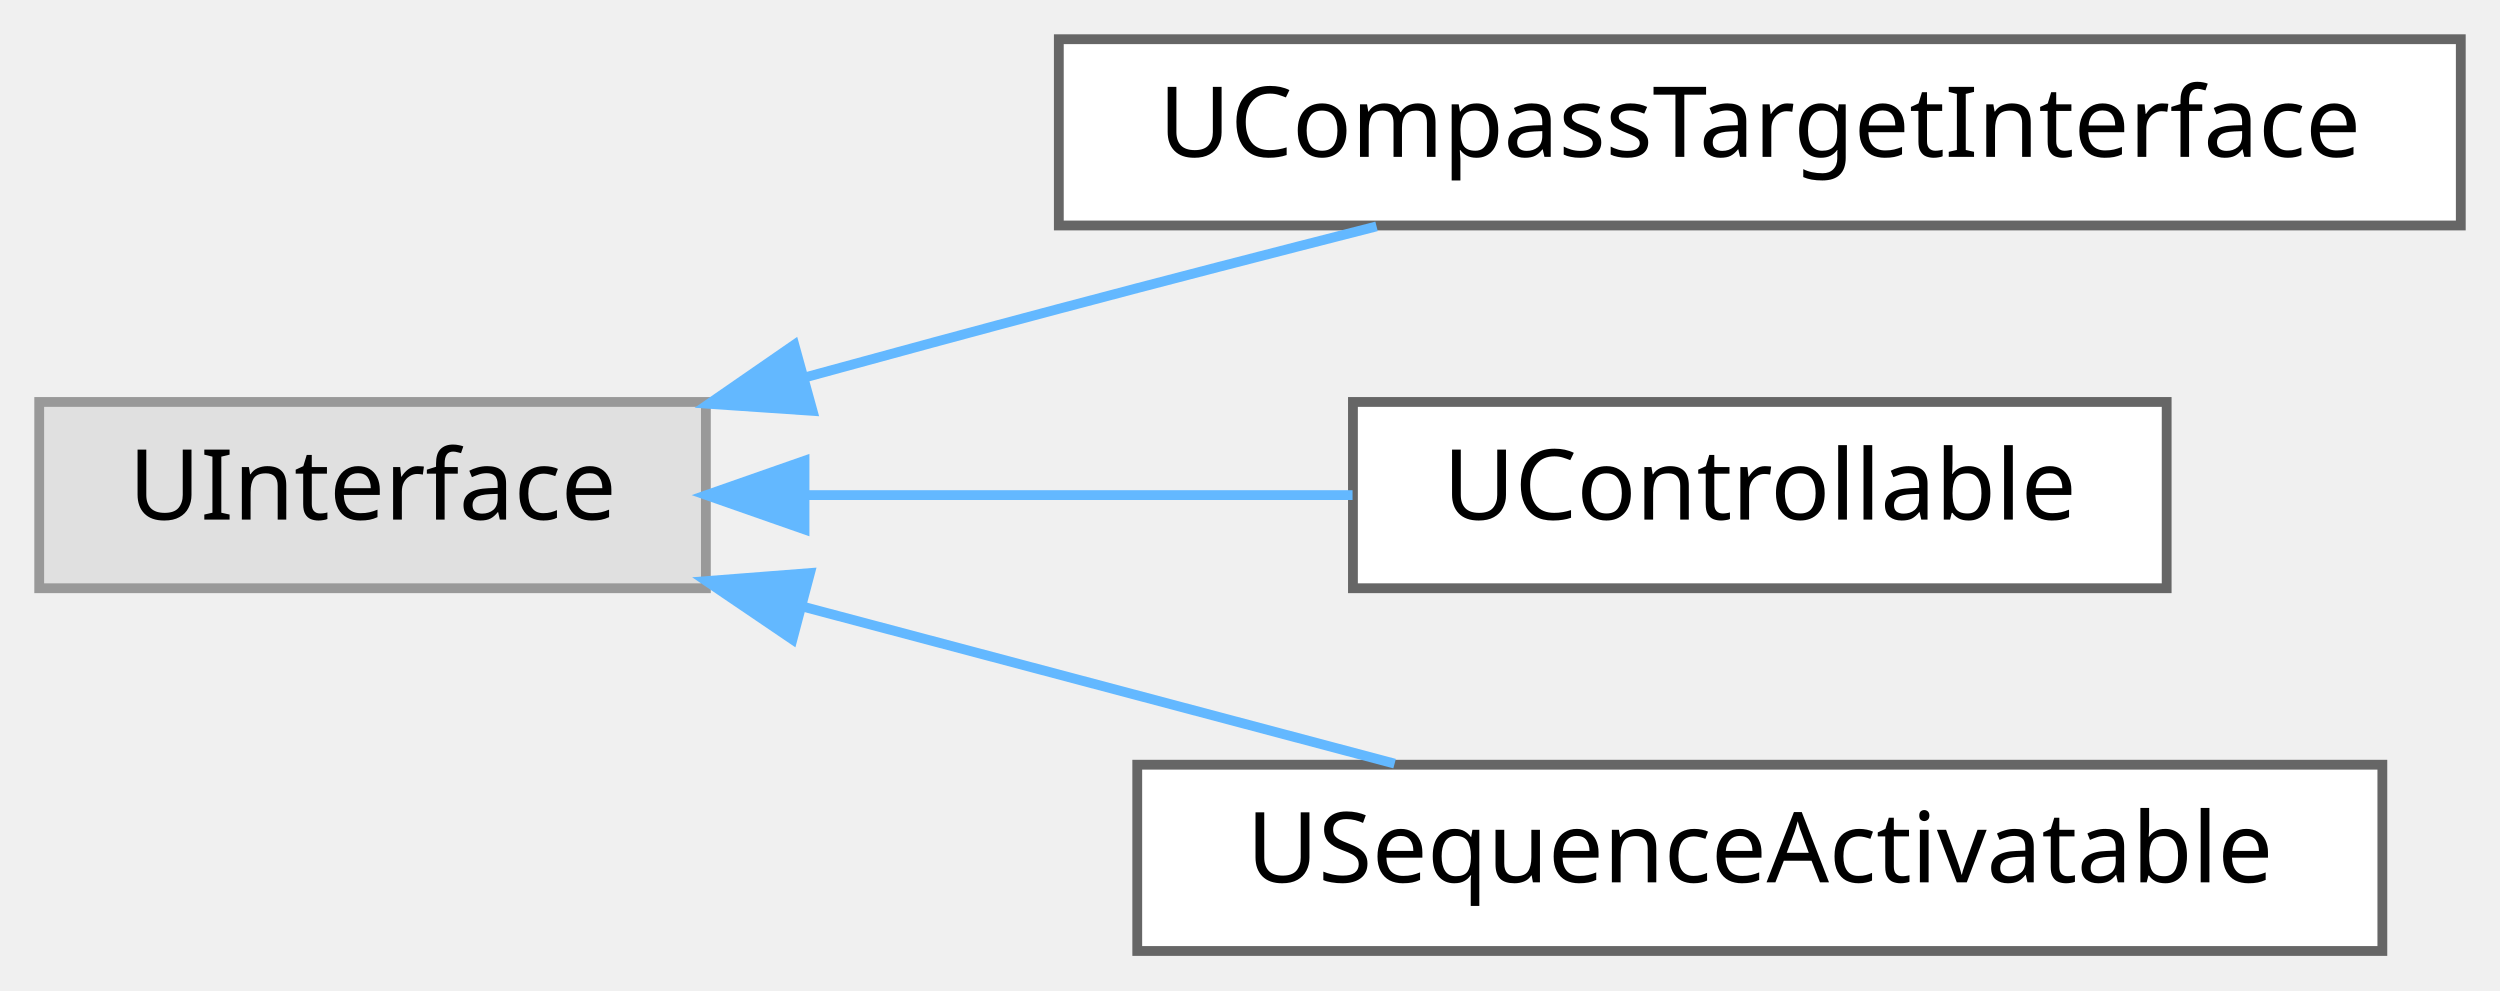
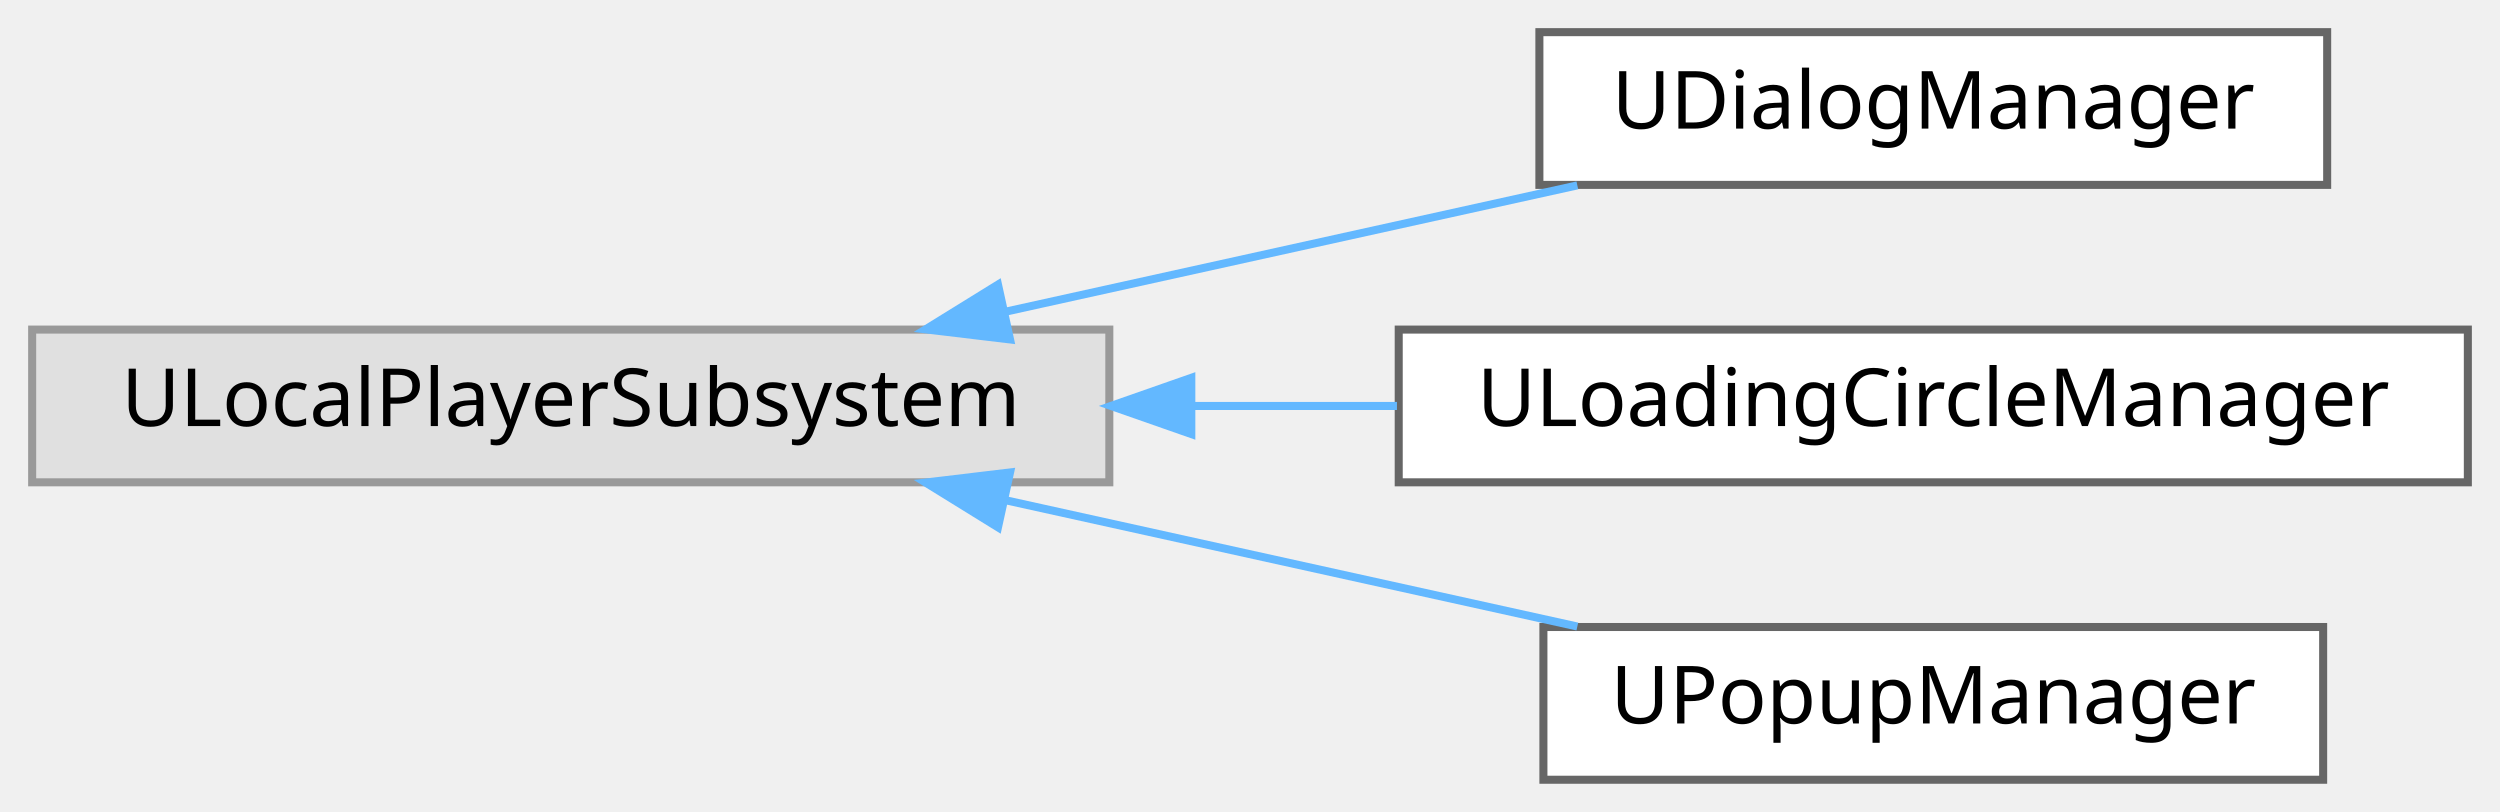
- <svg xmlns="http://www.w3.org/2000/svg" xmlns:xlink="http://www.w3.org/1999/xlink" width="255pt" height="101pt" viewBox="0.00 0.00 255.00 101.00">
+ <svg xmlns="http://www.w3.org/2000/svg" xmlns:xlink="http://www.w3.org/1999/xlink" width="311pt" height="101pt" viewBox="0.00 0.00 311.00 101.00">
  <g id="graph0" class="graph" transform="scale(1 1) rotate(0) translate(4 97)">
    <g id="Node000000" class="node">
      <g id="a_Node000000">
        <a xlink:title=" ">
-           <polygon fill="#e0e0e0" stroke="#999999" points="68,-56 0,-56 0,-37 68,-37 68,-56" />
-           <text text-anchor="middle" x="34" y="-44" font-family="Malgun Gothic" font-size="10.00">UInterface</text>
+           <polygon fill="#e0e0e0" stroke="#999999" points="134,-56 0,-56 0,-37 134,-37 134,-56" />
+           <text text-anchor="middle" x="67" y="-44" font-family="Malgun Gothic" font-size="10.00">ULocalPlayerSubsystem</text>
        </a>
      </g>
    </g>
    <g id="Node000001" class="node">
      <g id="a_Node000001">
-         <a xlink:href="classUCompassTargetInterface.html" target="_top" xlink:title=" ">
-           <polygon fill="white" stroke="#666666" points="247,-93 104,-93 104,-74 247,-74 247,-93" />
-           <text text-anchor="middle" x="175.5" y="-81" font-family="Malgun Gothic" font-size="10.00">UCompassTargetInterface</text>
+         <a xlink:href="classUDialogManager.html" target="_top" xlink:title="토스트 메시지와 같은 간단한 다이얼로그 위젯의 표시를 관리하는 LocalPlayer 서브시스템입니다.">
+           <polygon fill="white" stroke="#666666" points="285.5,-93 187.5,-93 187.5,-74 285.5,-74 285.5,-93" />
+           <text text-anchor="middle" x="236.5" y="-81" font-family="Malgun Gothic" font-size="10.00">UDialogManager</text>
        </a>
      </g>
    </g>
-     <g id="edge90_Node000000_Node000001" class="edge">
-       <g id="a_edge90_Node000000_Node000001">
+     <g id="edge95_Node000000_Node000001" class="edge">
+       <g id="a_edge95_Node000000_Node000001">
        <a xlink:title=" ">
-           <path fill="none" stroke="#63b8ff" d="M78.13,-58.51C86.7,-60.86 95.63,-63.28 104,-65.5 114.5,-68.29 125.9,-71.23 136.41,-73.91" />
-           <polygon fill="#63b8ff" stroke="#63b8ff" points="78.88,-55.09 68.31,-55.81 77.02,-61.83 78.88,-55.09" />
+           <path fill="none" stroke="#63b8ff" d="M121.06,-58.22C144,-63.29 170.5,-69.14 192.22,-73.94" />
+           <polygon fill="#63b8ff" stroke="#63b8ff" points="121.65,-54.77 111.14,-56.03 120.15,-61.6 121.65,-54.77" />
        </a>
      </g>
    </g>
    <g id="Node000002" class="node">
      <g id="a_Node000002">
-         <a xlink:href="classUControllable.html" target="_top" xlink:title="플레이어 입력을 받아 처리하는 객체를 위한 인터페이스입니다.">
-           <polygon fill="white" stroke="#666666" points="217,-56 134,-56 134,-37 217,-37 217,-56" />
-           <text text-anchor="middle" x="175.5" y="-44" font-family="Malgun Gothic" font-size="10.00">UControllable</text>
+         <a xlink:href="classULoadingCircleManager.html" target="_top" xlink:title="전역 로딩 서클의 표시 여부를 관리하는 LocalPlayerSubsystem입니다.">
+           <polygon fill="white" stroke="#666666" points="303,-56 170,-56 170,-37 303,-37 303,-56" />
+           <text text-anchor="middle" x="236.5" y="-44" font-family="Malgun Gothic" font-size="10.00">ULoadingCircleManager</text>
        </a>
      </g>
    </g>
-     <g id="edge91_Node000000_Node000002" class="edge">
-       <g id="a_edge91_Node000000_Node000002">
+     <g id="edge96_Node000000_Node000002" class="edge">
+       <g id="a_edge96_Node000000_Node000002">
        <a xlink:title=" ">
-           <path fill="none" stroke="#63b8ff" d="M78.17,-46.5C95.96,-46.5 116.45,-46.5 133.96,-46.5" />
-           <polygon fill="#63b8ff" stroke="#63b8ff" points="78.06,-43 68.06,-46.5 78.06,-50 78.06,-43" />
+           <path fill="none" stroke="#63b8ff" d="M144.45,-46.5C152.91,-46.5 161.47,-46.5 169.78,-46.5" />
+           <polygon fill="#63b8ff" stroke="#63b8ff" points="144.2,-43 134.2,-46.5 144.2,-50 144.2,-43" />
        </a>
      </g>
    </g>
    <g id="Node000003" class="node">
      <g id="a_Node000003">
-         <a xlink:href="classUSequenceActivatable.html" target="_top" xlink:title="시퀀스 매니저에 의해 순차적으로 활성화/비활성화될 수 있는 액터 또는 컴포넌트를 위한 인터페이스입니다.">
-           <polygon fill="white" stroke="#666666" points="239,-19 112,-19 112,0 239,0 239,-19" />
-           <text text-anchor="middle" x="175.5" y="-7" font-family="Malgun Gothic" font-size="10.00">USequenceActivatable</text>
+         <a xlink:href="classUPopupManager.html" target="_top" xlink:title="팝업 관리자">
+           <polygon fill="white" stroke="#666666" points="285,-19 188,-19 188,0 285,0 285,-19" />
+           <text text-anchor="middle" x="236.5" y="-7" font-family="Malgun Gothic" font-size="10.00">UPopupManager</text>
        </a>
      </g>
    </g>
-     <g id="edge92_Node000000_Node000003" class="edge">
-       <g id="a_edge92_Node000000_Node000003">
+     <g id="edge97_Node000000_Node000003" class="edge">
+       <g id="a_edge97_Node000000_Node000003">
        <a xlink:title=" ">
-           <path fill="none" stroke="#63b8ff" d="M77.84,-35.14C97.17,-30.01 119.77,-24.02 138.25,-19.11" />
-           <polygon fill="#63b8ff" stroke="#63b8ff" points="76.83,-31.78 68.06,-37.73 78.62,-38.55 76.83,-31.78" />
+           <path fill="none" stroke="#63b8ff" d="M121.06,-34.78C144,-29.71 170.5,-23.86 192.22,-19.06" />
+           <polygon fill="#63b8ff" stroke="#63b8ff" points="120.15,-31.4 111.14,-36.97 121.65,-38.23 120.15,-31.4" />
        </a>
      </g>
    </g>
  </g>
</svg>
